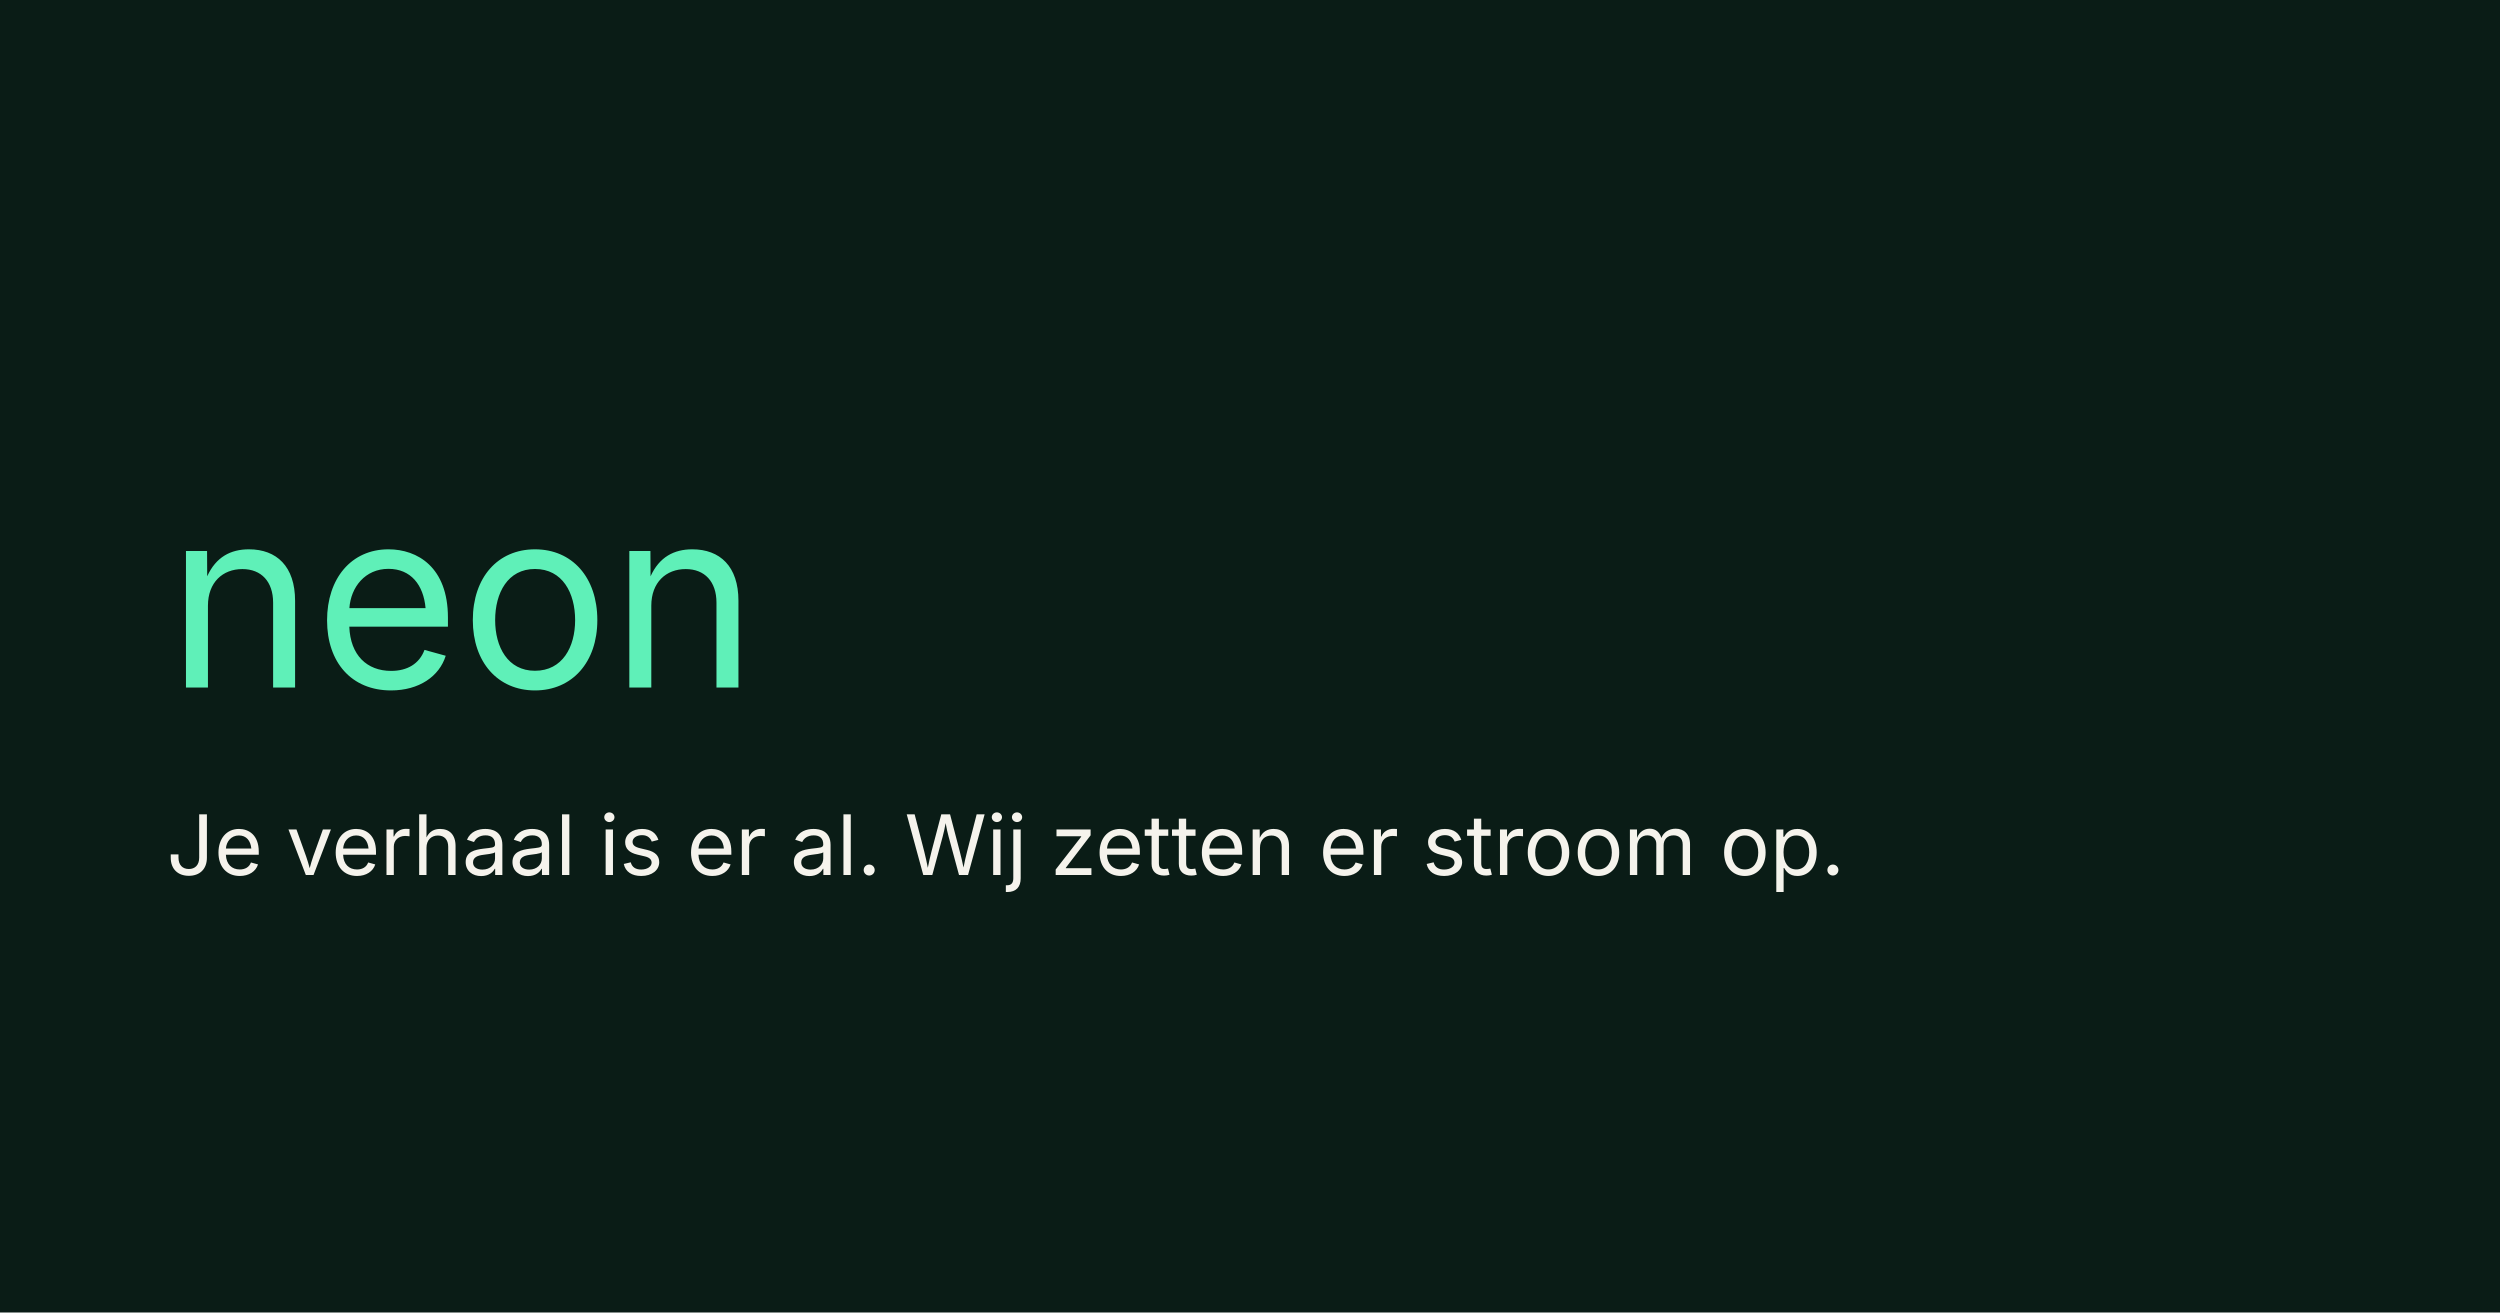
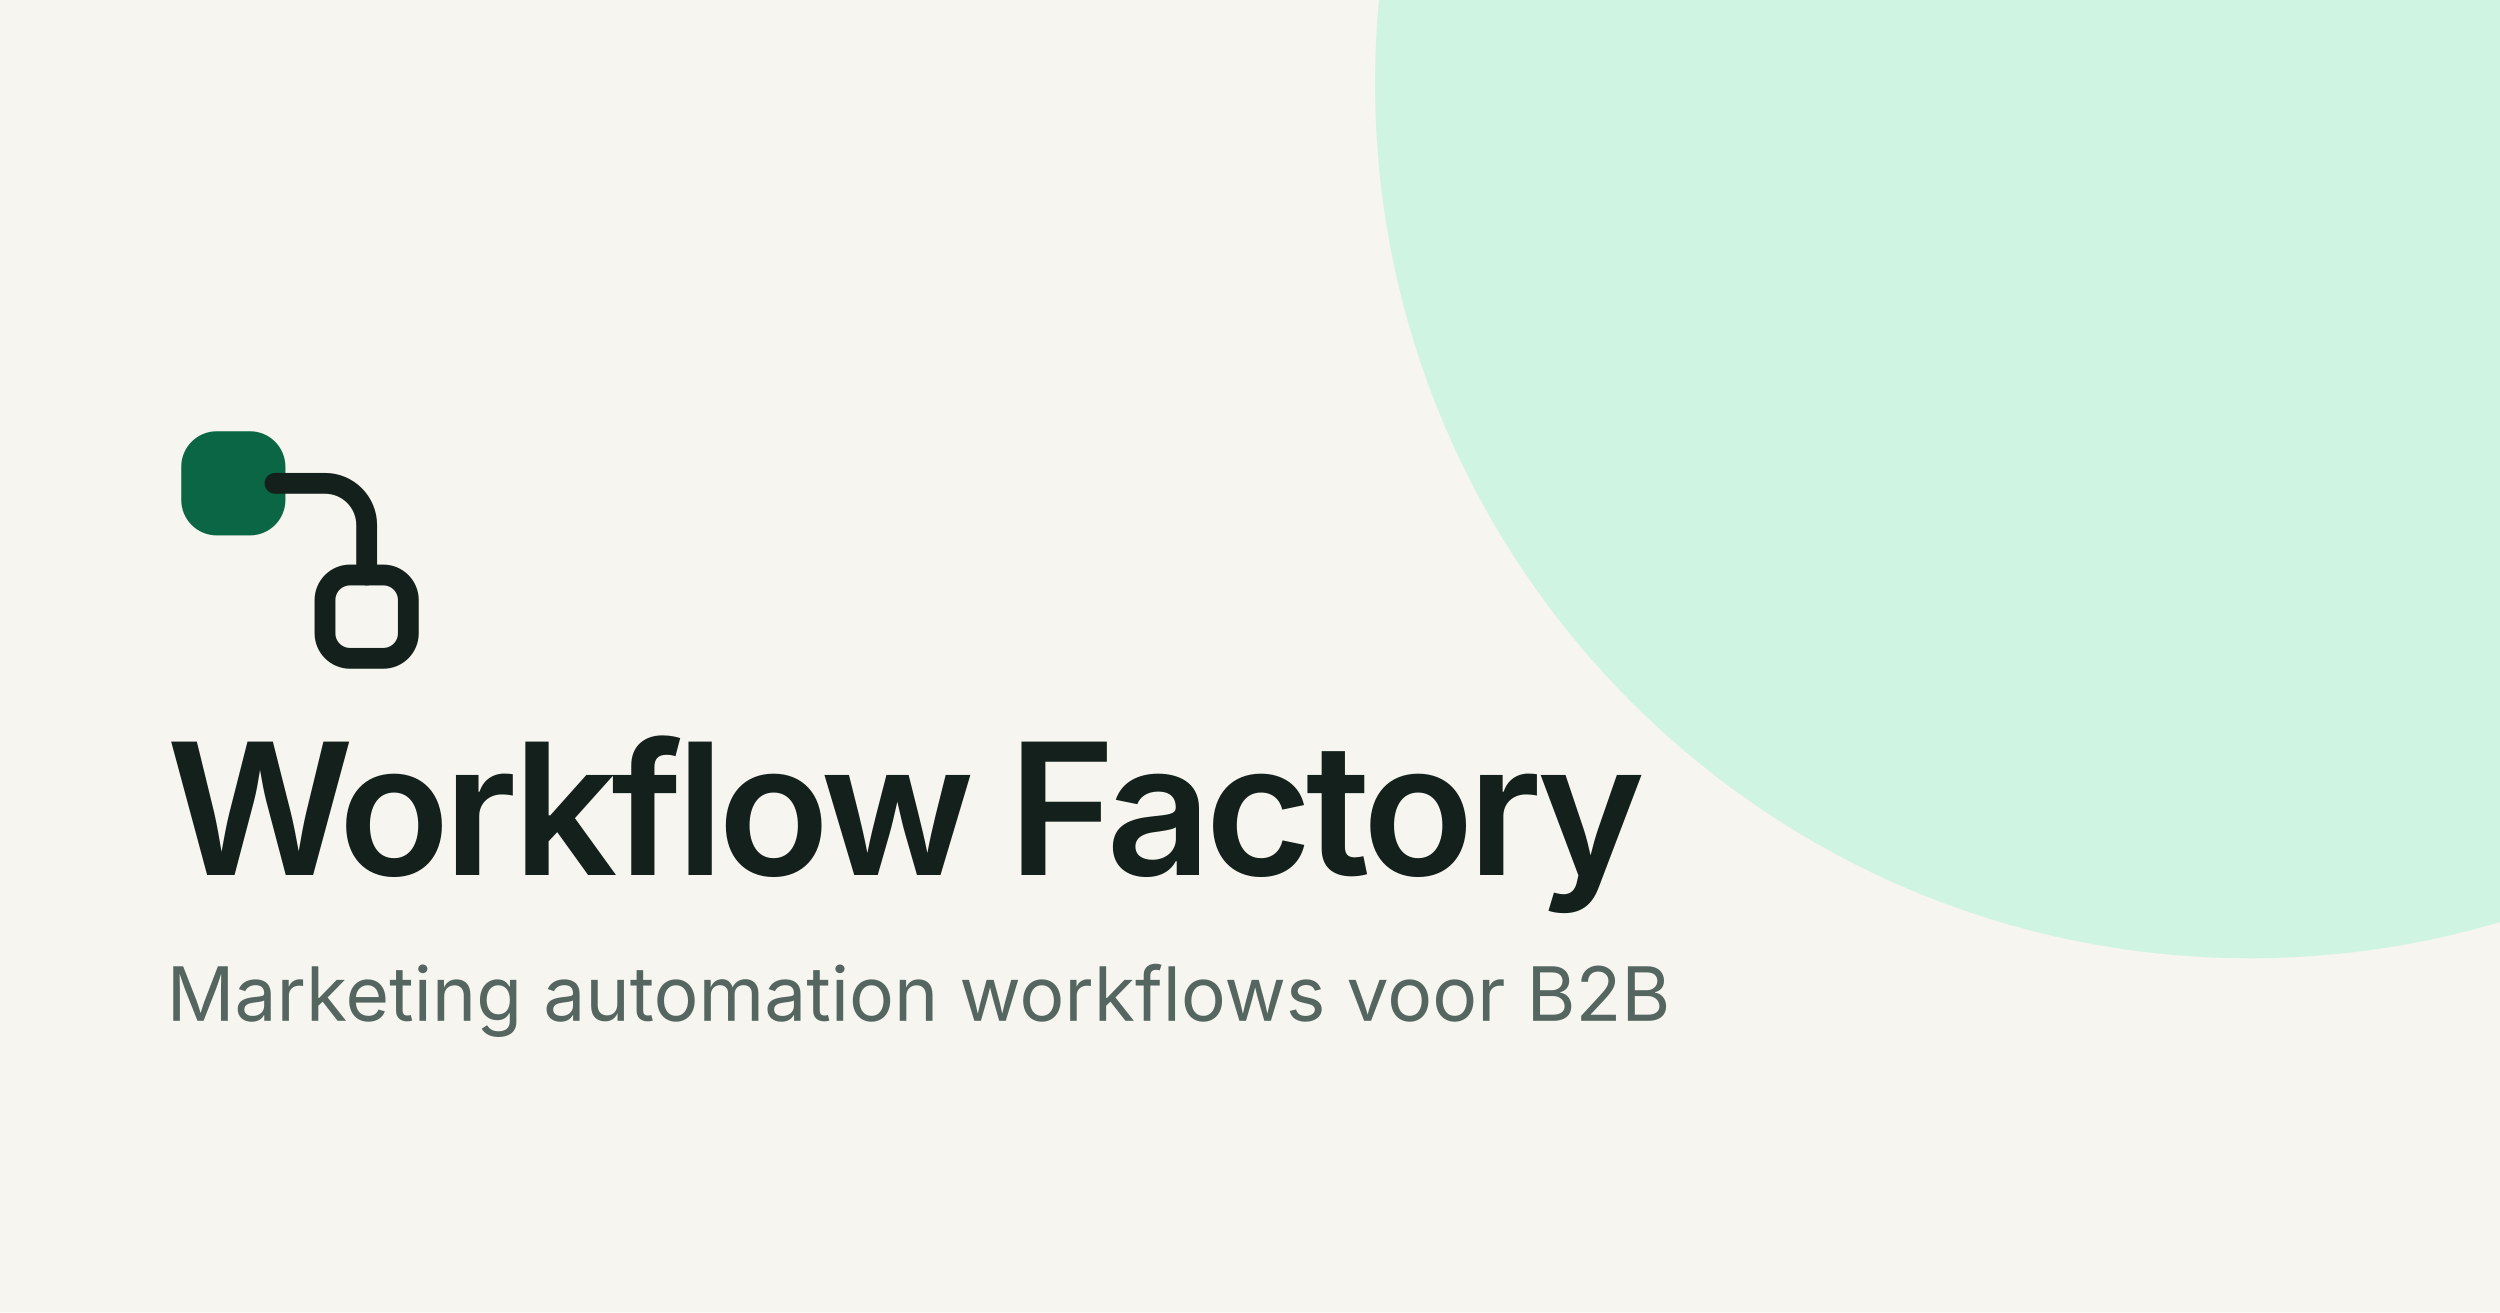
<svg xmlns="http://www.w3.org/2000/svg" width="1200" height="630" viewBox="0 0 1200 630">
-   <rect width="1200" height="630" fill="#0a1c16" />
-   <text x="80" y="330" font-family="Inter,Arial,sans-serif" font-size="120" fill="#5ff0b8">neon</text>
-   <text x="80" y="420" font-family="Inter,Arial,sans-serif" font-size="40" fill="#f5f3ec">Je verhaal is er al. Wij zetten er stroom op.</text>
+   <rect width="1200" height="630" fill="#f6f5f0" />
+   <circle cx="1080" cy="40" r="420" fill="#5ff0b8" opacity="0.25" />
+   <g transform="translate(80 200) scale(4)" fill="none" stroke-width="2.5" stroke-linecap="round" stroke-linejoin="round">
+     <rect x="3" y="3" width="10" height="10" rx="3" fill="#0a6644" stroke="#0a6644" />
+     <path d="M13 8h6a5 5 0 0 1 5 5v6" stroke="#13201b" />
+     <rect x="19" y="19" width="10" height="10" rx="3" stroke="#13201b" />
+   </g>
+   <text x="80" y="420" font-family="Inter,Arial,sans-serif" font-size="88" font-weight="600" fill="#13201b" letter-spacing="-3">Workflow Factory</text>
+   <text x="80" y="490" font-family="Inter,Arial,sans-serif" font-size="36" fill="#556660">Marketing automation workflows voor B2B</text>
</svg>
